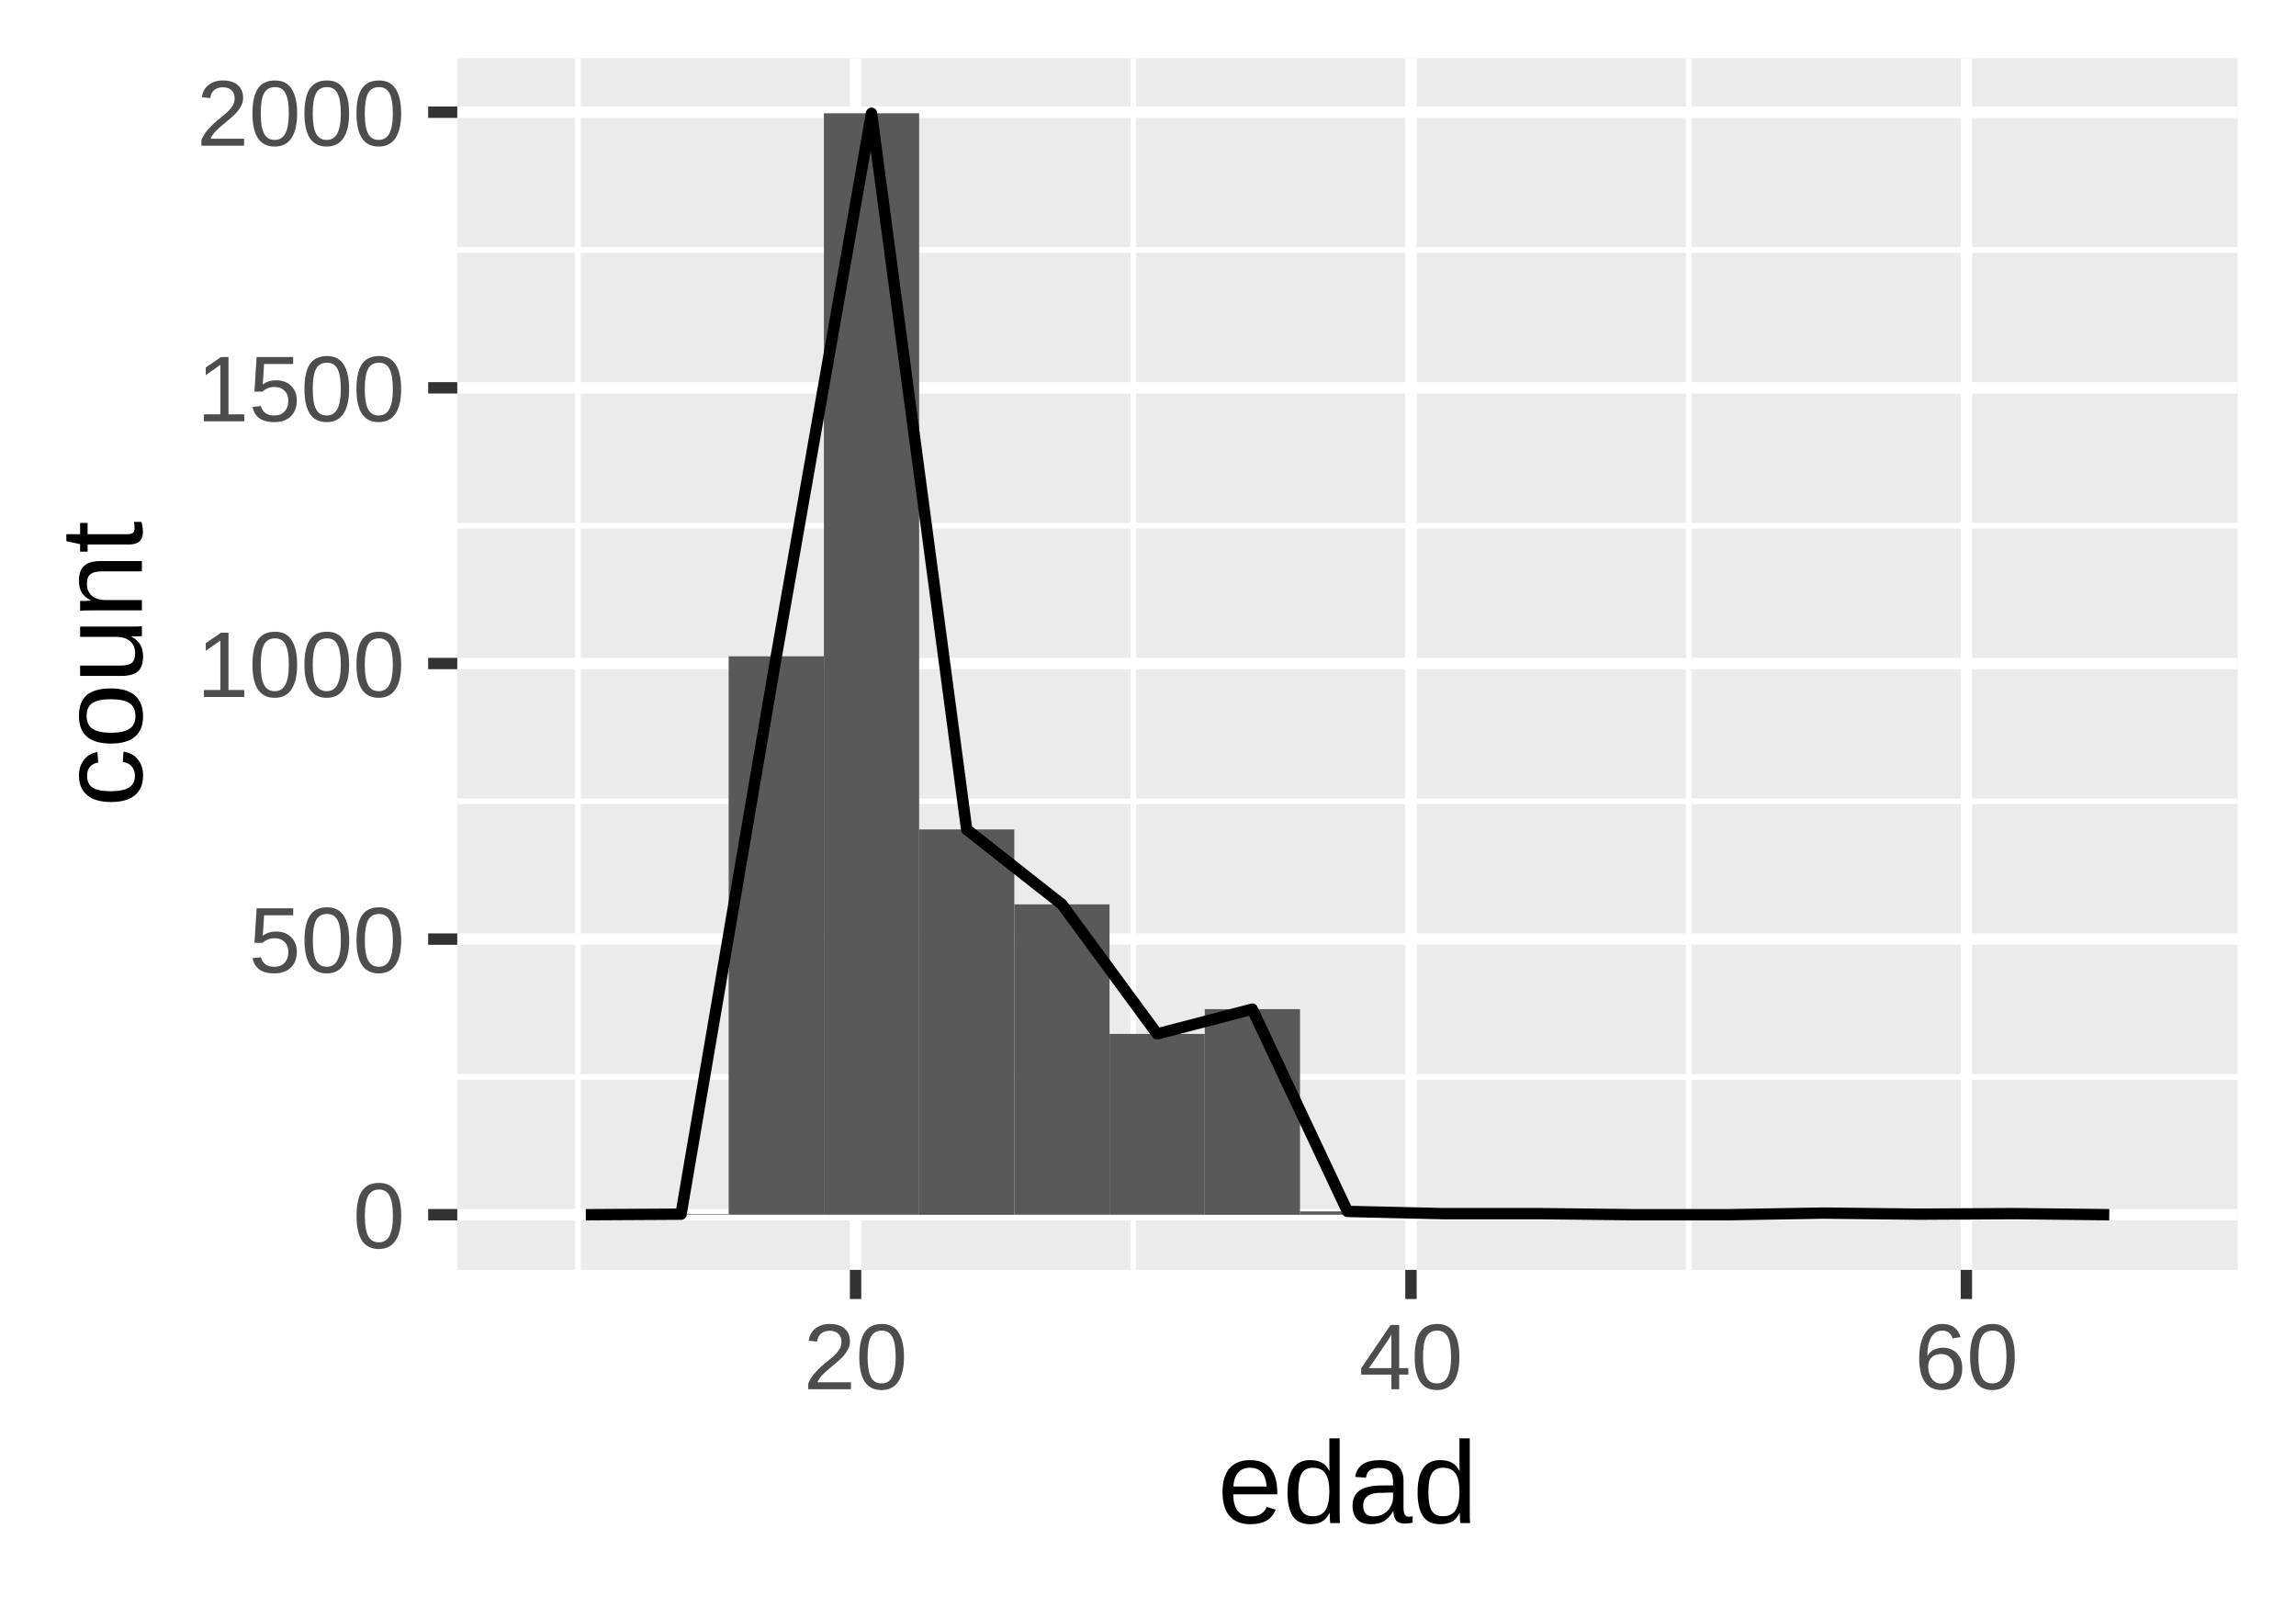
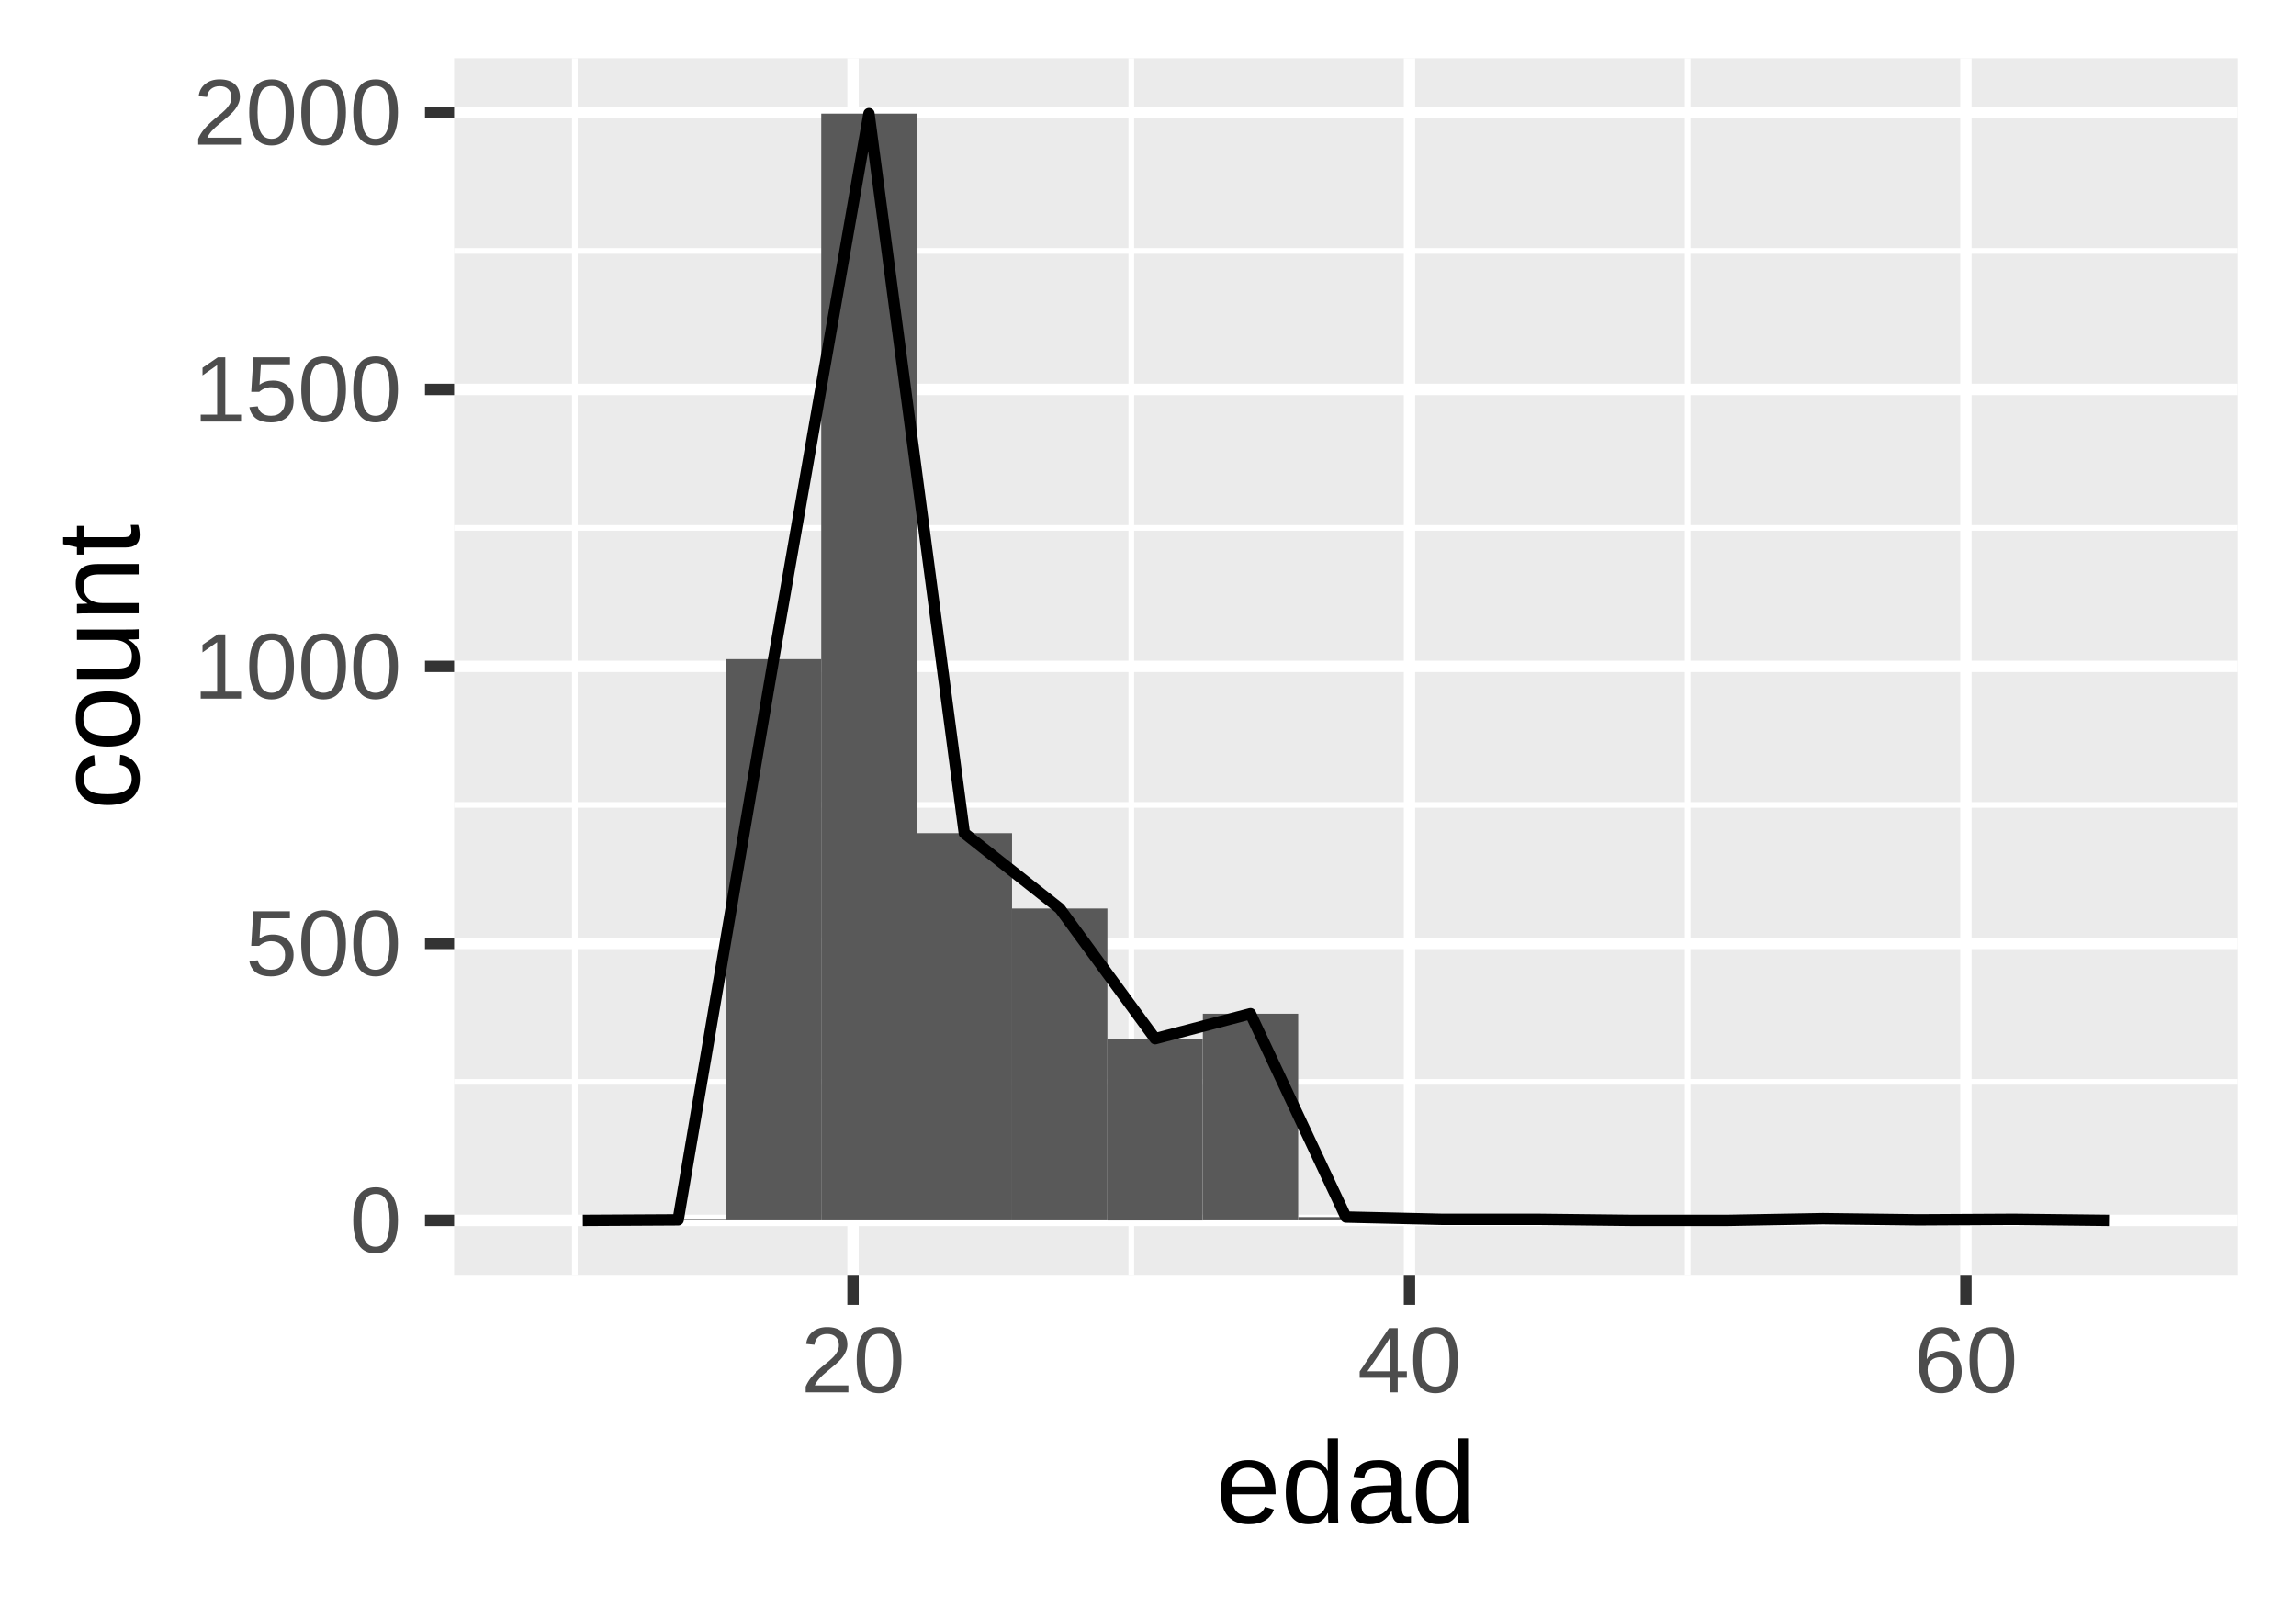
<svg xmlns="http://www.w3.org/2000/svg" viewBox="0 0 216.00 151.20">
  <defs>
    <style type="text/css">
    line, polyline, polygon, path, rect, circle {
      fill: none;
      stroke: #000000;
      stroke-linecap: round;
      stroke-linejoin: round;
      stroke-miterlimit: 10.00;
    }
  </style>
  </defs>
  <rect width="100%" height="100%" style="stroke: none; fill: #FFFFFF;" />
  <rect x="0.00" y="0.00" width="216.00" height="151.20" style="stroke-width: 1.07; stroke: #FFFFFF; fill: #FFFFFF;" />
  <defs>
-     <clipPath id="cpNDMuMDJ8MjEwLjUyfDExOS40OHw1LjQ4">
-       <rect x="43.02" y="5.48" width="167.50" height="114.00" />
+     <clipPath id="cpNDIuNzJ8MjEwLjUyfDEyMC4wM3w1LjQ4">
+       <rect x="42.72" y="5.48" width="167.81" height="114.55" />
    </clipPath>
  </defs>
-   <rect x="43.02" y="5.48" width="167.50" height="114.00" style="stroke-width: 1.07; stroke: none; fill: #EBEBEB;" clip-path="url(#cpNDMuMDJ8MjEwLjUyfDExOS40OHw1LjQ4)" />
-   <polyline points="43.02,101.33 210.52,101.33 " style="stroke-width: 0.53; stroke: #FFFFFF; stroke-linecap: butt;" clip-path="url(#cpNDMuMDJ8MjEwLjUyfDExOS40OHw1LjQ4)" />
-   <polyline points="43.02,75.39 210.52,75.39 " style="stroke-width: 0.53; stroke: #FFFFFF; stroke-linecap: butt;" clip-path="url(#cpNDMuMDJ8MjEwLjUyfDExOS40OHw1LjQ4)" />
-   <polyline points="43.02,49.46 210.52,49.46 " style="stroke-width: 0.53; stroke: #FFFFFF; stroke-linecap: butt;" clip-path="url(#cpNDMuMDJ8MjEwLjUyfDExOS40OHw1LjQ4)" />
-   <polyline points="43.02,23.52 210.52,23.52 " style="stroke-width: 0.53; stroke: #FFFFFF; stroke-linecap: butt;" clip-path="url(#cpNDMuMDJ8MjEwLjUyfDExOS40OHw1LjQ4)" />
-   <polyline points="54.37,119.48 54.37,5.48 " style="stroke-width: 0.53; stroke: #FFFFFF; stroke-linecap: butt;" clip-path="url(#cpNDMuMDJ8MjEwLjUyfDExOS40OHw1LjQ4)" />
-   <polyline points="106.62,119.48 106.62,5.48 " style="stroke-width: 0.53; stroke: #FFFFFF; stroke-linecap: butt;" clip-path="url(#cpNDMuMDJ8MjEwLjUyfDExOS40OHw1LjQ4)" />
-   <polyline points="158.87,119.48 158.87,5.48 " style="stroke-width: 0.53; stroke: #FFFFFF; stroke-linecap: butt;" clip-path="url(#cpNDMuMDJ8MjEwLjUyfDExOS40OHw1LjQ4)" />
-   <polyline points="43.02,114.29 210.52,114.29 " style="stroke-width: 1.07; stroke: #FFFFFF; stroke-linecap: butt;" clip-path="url(#cpNDMuMDJ8MjEwLjUyfDExOS40OHw1LjQ4)" />
-   <polyline points="43.02,88.36 210.52,88.36 " style="stroke-width: 1.07; stroke: #FFFFFF; stroke-linecap: butt;" clip-path="url(#cpNDMuMDJ8MjEwLjUyfDExOS40OHw1LjQ4)" />
-   <polyline points="43.02,62.43 210.52,62.43 " style="stroke-width: 1.07; stroke: #FFFFFF; stroke-linecap: butt;" clip-path="url(#cpNDMuMDJ8MjEwLjUyfDExOS40OHw1LjQ4)" />
-   <polyline points="43.02,36.49 210.52,36.49 " style="stroke-width: 1.07; stroke: #FFFFFF; stroke-linecap: butt;" clip-path="url(#cpNDMuMDJ8MjEwLjUyfDExOS40OHw1LjQ4)" />
-   <polyline points="43.02,10.56 210.52,10.56 " style="stroke-width: 1.07; stroke: #FFFFFF; stroke-linecap: butt;" clip-path="url(#cpNDMuMDJ8MjEwLjUyfDExOS40OHw1LjQ4)" />
-   <polyline points="80.49,119.48 80.49,5.48 " style="stroke-width: 1.07; stroke: #FFFFFF; stroke-linecap: butt;" clip-path="url(#cpNDMuMDJ8MjEwLjUyfDExOS40OHw1LjQ4)" />
-   <polyline points="132.74,119.48 132.74,5.48 " style="stroke-width: 1.07; stroke: #FFFFFF; stroke-linecap: butt;" clip-path="url(#cpNDMuMDJ8MjEwLjUyfDExOS40OHw1LjQ4)" />
-   <polyline points="184.99,119.48 184.99,5.48 " style="stroke-width: 1.07; stroke: #FFFFFF; stroke-linecap: butt;" clip-path="url(#cpNDMuMDJ8MjEwLjUyfDExOS40OHw1LjQ4)" />
-   <rect x="59.59" y="114.24" width="8.96" height="0.05" style="stroke-width: 1.07; stroke: none; stroke-linecap: square; stroke-linejoin: miter; fill: #595959;" clip-path="url(#cpNDMuMDJ8MjEwLjUyfDExOS40OHw1LjQ4)" />
-   <rect x="68.55" y="61.75" width="8.96" height="52.54" style="stroke-width: 1.07; stroke: none; stroke-linecap: square; stroke-linejoin: miter; fill: #595959;" clip-path="url(#cpNDMuMDJ8MjEwLjUyfDExOS40OHw1LjQ4)" />
-   <rect x="77.51" y="10.66" width="8.96" height="103.63" style="stroke-width: 1.07; stroke: none; stroke-linecap: square; stroke-linejoin: miter; fill: #595959;" clip-path="url(#cpNDMuMDJ8MjEwLjUyfDExOS40OHw1LjQ4)" />
-   <rect x="86.46" y="78.04" width="8.96" height="36.26" style="stroke-width: 1.07; stroke: none; stroke-linecap: square; stroke-linejoin: miter; fill: #595959;" clip-path="url(#cpNDMuMDJ8MjEwLjUyfDExOS40OHw1LjQ4)" />
-   <rect x="95.42" y="85.09" width="8.96" height="29.20" style="stroke-width: 1.07; stroke: none; stroke-linecap: square; stroke-linejoin: miter; fill: #595959;" clip-path="url(#cpNDMuMDJ8MjEwLjUyfDExOS40OHw1LjQ4)" />
-   <rect x="104.38" y="97.28" width="8.96" height="17.01" style="stroke-width: 1.07; stroke: none; stroke-linecap: square; stroke-linejoin: miter; fill: #595959;" clip-path="url(#cpNDMuMDJ8MjEwLjUyfDExOS40OHw1LjQ4)" />
-   <rect x="113.34" y="94.95" width="8.96" height="19.35" style="stroke-width: 1.07; stroke: none; stroke-linecap: square; stroke-linejoin: miter; fill: #595959;" clip-path="url(#cpNDMuMDJ8MjEwLjUyfDExOS40OHw1LjQ4)" />
-   <rect x="122.29" y="113.98" width="8.96" height="0.31" style="stroke-width: 1.07; stroke: none; stroke-linecap: square; stroke-linejoin: miter; fill: #595959;" clip-path="url(#cpNDMuMDJ8MjEwLjUyfDExOS40OHw1LjQ4)" />
-   <rect x="131.25" y="114.19" width="8.96" height="0.10" style="stroke-width: 1.07; stroke: none; stroke-linecap: square; stroke-linejoin: miter; fill: #595959;" clip-path="url(#cpNDMuMDJ8MjEwLjUyfDExOS40OHw1LjQ4)" />
-   <rect x="140.21" y="114.19" width="8.96" height="0.10" style="stroke-width: 1.07; stroke: none; stroke-linecap: square; stroke-linejoin: miter; fill: #595959;" clip-path="url(#cpNDMuMDJ8MjEwLjUyfDExOS40OHw1LjQ4)" />
-   <rect x="149.16" y="114.29" width="8.96" height="0.00" style="stroke-width: 1.07; stroke: none; stroke-linecap: square; stroke-linejoin: miter; fill: #595959;" clip-path="url(#cpNDMuMDJ8MjEwLjUyfDExOS40OHw1LjQ4)" />
-   <rect x="158.12" y="114.29" width="8.96" height="0.00" style="stroke-width: 1.07; stroke: none; stroke-linecap: square; stroke-linejoin: miter; fill: #595959;" clip-path="url(#cpNDMuMDJ8MjEwLjUyfDExOS40OHw1LjQ4)" />
-   <rect x="167.08" y="114.14" width="8.96" height="0.16" style="stroke-width: 1.07; stroke: none; stroke-linecap: square; stroke-linejoin: miter; fill: #595959;" clip-path="url(#cpNDMuMDJ8MjEwLjUyfDExOS40OHw1LjQ4)" />
-   <rect x="176.04" y="114.24" width="8.96" height="0.05" style="stroke-width: 1.07; stroke: none; stroke-linecap: square; stroke-linejoin: miter; fill: #595959;" clip-path="url(#cpNDMuMDJ8MjEwLjUyfDExOS40OHw1LjQ4)" />
-   <rect x="184.99" y="114.19" width="8.96" height="0.10" style="stroke-width: 1.07; stroke: none; stroke-linecap: square; stroke-linejoin: miter; fill: #595959;" clip-path="url(#cpNDMuMDJ8MjEwLjUyfDExOS40OHw1LjQ4)" />
-   <polyline points="55.11,114.29 64.07,114.24 73.03,61.75 81.99,10.66 90.94,78.04 99.90,85.09 108.86,97.28 117.81,94.95 126.77,113.98 135.73,114.19 144.69,114.19 153.64,114.29 162.60,114.29 171.56,114.14 180.51,114.24 189.47,114.19 198.43,114.29 " style="stroke-width: 1.07; stroke-linecap: butt;" clip-path="url(#cpNDMuMDJ8MjEwLjUyfDExOS40OHw1LjQ4)" />
+   <rect x="42.72" y="5.48" width="167.81" height="114.55" style="stroke-width: 1.07; stroke: none; fill: #EBEBEB;" clip-path="url(#cpNDIuNzJ8MjEwLjUyfDEyMC4wM3w1LjQ4)" />
+   <polyline points="42.72,101.79 210.52,101.79 " style="stroke-width: 0.53; stroke: #FFFFFF; stroke-linecap: butt;" clip-path="url(#cpNDIuNzJ8MjEwLjUyfDEyMC4wM3w1LjQ4)" />
+   <polyline points="42.72,75.73 210.52,75.73 " style="stroke-width: 0.53; stroke: #FFFFFF; stroke-linecap: butt;" clip-path="url(#cpNDIuNzJ8MjEwLjUyfDEyMC4wM3w1LjQ4)" />
+   <polyline points="42.72,49.67 210.52,49.67 " style="stroke-width: 0.53; stroke: #FFFFFF; stroke-linecap: butt;" clip-path="url(#cpNDIuNzJ8MjEwLjUyfDEyMC4wM3w1LjQ4)" />
+   <polyline points="42.72,23.61 210.52,23.61 " style="stroke-width: 0.53; stroke: #FFFFFF; stroke-linecap: butt;" clip-path="url(#cpNDIuNzJ8MjEwLjUyfDEyMC4wM3w1LjQ4)" />
+   <polyline points="54.08,120.03 54.08,5.48 " style="stroke-width: 0.53; stroke: #FFFFFF; stroke-linecap: butt;" clip-path="url(#cpNDIuNzJ8MjEwLjUyfDEyMC4wM3w1LjQ4)" />
+   <polyline points="106.43,120.03 106.43,5.48 " style="stroke-width: 0.53; stroke: #FFFFFF; stroke-linecap: butt;" clip-path="url(#cpNDIuNzJ8MjEwLjUyfDEyMC4wM3w1LjQ4)" />
+   <polyline points="158.77,120.03 158.77,5.48 " style="stroke-width: 0.53; stroke: #FFFFFF; stroke-linecap: butt;" clip-path="url(#cpNDIuNzJ8MjEwLjUyfDEyMC4wM3w1LjQ4)" />
+   <polyline points="42.72,114.82 210.52,114.82 " style="stroke-width: 1.07; stroke: #FFFFFF; stroke-linecap: butt;" clip-path="url(#cpNDIuNzJ8MjEwLjUyfDEyMC4wM3w1LjQ4)" />
+   <polyline points="42.72,88.76 210.52,88.76 " style="stroke-width: 1.07; stroke: #FFFFFF; stroke-linecap: butt;" clip-path="url(#cpNDIuNzJ8MjEwLjUyfDEyMC4wM3w1LjQ4)" />
+   <polyline points="42.72,62.70 210.52,62.70 " style="stroke-width: 1.07; stroke: #FFFFFF; stroke-linecap: butt;" clip-path="url(#cpNDIuNzJ8MjEwLjUyfDEyMC4wM3w1LjQ4)" />
+   <polyline points="42.72,36.64 210.52,36.64 " style="stroke-width: 1.07; stroke: #FFFFFF; stroke-linecap: butt;" clip-path="url(#cpNDIuNzJ8MjEwLjUyfDEyMC4wM3w1LjQ4)" />
+   <polyline points="42.72,10.58 210.52,10.58 " style="stroke-width: 1.07; stroke: #FFFFFF; stroke-linecap: butt;" clip-path="url(#cpNDIuNzJ8MjEwLjUyfDEyMC4wM3w1LjQ4)" />
+   <polyline points="80.25,120.03 80.25,5.48 " style="stroke-width: 1.07; stroke: #FFFFFF; stroke-linecap: butt;" clip-path="url(#cpNDIuNzJ8MjEwLjUyfDEyMC4wM3w1LjQ4)" />
+   <polyline points="132.60,120.03 132.60,5.48 " style="stroke-width: 1.07; stroke: #FFFFFF; stroke-linecap: butt;" clip-path="url(#cpNDIuNzJ8MjEwLjUyfDEyMC4wM3w1LjQ4)" />
+   <polyline points="184.95,120.03 184.95,5.48 " style="stroke-width: 1.07; stroke: #FFFFFF; stroke-linecap: butt;" clip-path="url(#cpNDIuNzJ8MjEwLjUyfDEyMC4wM3w1LjQ4)" />
+   <rect x="59.32" y="114.77" width="8.97" height="0.05" style="stroke-width: 1.07; stroke: none; stroke-linecap: square; stroke-linejoin: miter; fill: #595959;" clip-path="url(#cpNDIuNzJ8MjEwLjUyfDEyMC4wM3w1LjQ4)" />
+   <rect x="68.29" y="62.02" width="8.97" height="52.80" style="stroke-width: 1.07; stroke: none; stroke-linecap: square; stroke-linejoin: miter; fill: #595959;" clip-path="url(#cpNDIuNzJ8MjEwLjUyfDEyMC4wM3w1LjQ4)" />
+   <rect x="77.26" y="10.69" width="8.97" height="104.13" style="stroke-width: 1.07; stroke: none; stroke-linecap: square; stroke-linejoin: miter; fill: #595959;" clip-path="url(#cpNDIuNzJ8MjEwLjUyfDEyMC4wM3w1LjQ4)" />
+   <rect x="86.24" y="78.39" width="8.97" height="36.43" style="stroke-width: 1.07; stroke: none; stroke-linecap: square; stroke-linejoin: miter; fill: #595959;" clip-path="url(#cpNDIuNzJ8MjEwLjUyfDEyMC4wM3w1LjQ4)" />
+   <rect x="95.21" y="85.48" width="8.97" height="29.34" style="stroke-width: 1.07; stroke: none; stroke-linecap: square; stroke-linejoin: miter; fill: #595959;" clip-path="url(#cpNDIuNzJ8MjEwLjUyfDEyMC4wM3w1LjQ4)" />
+   <rect x="104.18" y="97.73" width="8.97" height="17.10" style="stroke-width: 1.07; stroke: none; stroke-linecap: square; stroke-linejoin: miter; fill: #595959;" clip-path="url(#cpNDIuNzJ8MjEwLjUyfDEyMC4wM3w1LjQ4)" />
+   <rect x="113.16" y="95.38" width="8.97" height="19.44" style="stroke-width: 1.07; stroke: none; stroke-linecap: square; stroke-linejoin: miter; fill: #595959;" clip-path="url(#cpNDIuNzJ8MjEwLjUyfDEyMC4wM3w1LjQ4)" />
+   <rect x="122.13" y="114.51" width="8.97" height="0.31" style="stroke-width: 1.07; stroke: none; stroke-linecap: square; stroke-linejoin: miter; fill: #595959;" clip-path="url(#cpNDIuNzJ8MjEwLjUyfDEyMC4wM3w1LjQ4)" />
+   <rect x="131.10" y="114.72" width="8.97" height="0.10" style="stroke-width: 1.07; stroke: none; stroke-linecap: square; stroke-linejoin: miter; fill: #595959;" clip-path="url(#cpNDIuNzJ8MjEwLjUyfDEyMC4wM3w1LjQ4)" />
+   <rect x="140.08" y="114.72" width="8.97" height="0.10" style="stroke-width: 1.07; stroke: none; stroke-linecap: square; stroke-linejoin: miter; fill: #595959;" clip-path="url(#cpNDIuNzJ8MjEwLjUyfDEyMC4wM3w1LjQ4)" />
+   <rect x="149.05" y="114.82" width="8.97" height="0.00" style="stroke-width: 1.07; stroke: none; stroke-linecap: square; stroke-linejoin: miter; fill: #595959;" clip-path="url(#cpNDIuNzJ8MjEwLjUyfDEyMC4wM3w1LjQ4)" />
+   <rect x="158.03" y="114.82" width="8.97" height="0.00" style="stroke-width: 1.07; stroke: none; stroke-linecap: square; stroke-linejoin: miter; fill: #595959;" clip-path="url(#cpNDIuNzJ8MjEwLjUyfDEyMC4wM3w1LjQ4)" />
+   <rect x="167.00" y="114.66" width="8.97" height="0.16" style="stroke-width: 1.07; stroke: none; stroke-linecap: square; stroke-linejoin: miter; fill: #595959;" clip-path="url(#cpNDIuNzJ8MjEwLjUyfDEyMC4wM3w1LjQ4)" />
+   <rect x="175.97" y="114.77" width="8.97" height="0.05" style="stroke-width: 1.07; stroke: none; stroke-linecap: square; stroke-linejoin: miter; fill: #595959;" clip-path="url(#cpNDIuNzJ8MjEwLjUyfDEyMC4wM3w1LjQ4)" />
+   <rect x="184.95" y="114.72" width="8.97" height="0.10" style="stroke-width: 1.07; stroke: none; stroke-linecap: square; stroke-linejoin: miter; fill: #595959;" clip-path="url(#cpNDIuNzJ8MjEwLjUyfDEyMC4wM3w1LjQ4)" />
+   <polyline points="54.83,114.82 63.80,114.77 72.78,62.02 81.75,10.69 90.72,78.39 99.70,85.48 108.67,97.73 117.64,95.38 126.62,114.51 135.59,114.72 144.56,114.72 153.54,114.82 162.51,114.82 171.49,114.66 180.46,114.77 189.43,114.72 198.41,114.82 " style="stroke-width: 1.07; stroke-linecap: butt;" clip-path="url(#cpNDIuNzJ8MjEwLjUyfDEyMC4wM3w1LjQ4)" />
  <defs>
    <clipPath id="cpMC4wMHwyMTYuMDB8MTUxLjIwfDAuMDA=">
      <rect x="0.00" y="0.00" width="216.00" height="151.20" />
    </clipPath>
  </defs>
  <g clip-path="url(#cpMC4wMHwyMTYuMDB8MTUxLjIwfDAuMDA=)">
-     <text x="33.20" y="117.44" style="font-size: 8.80px; fill: #4D4D4D; font-family: Arial;" textLength="4.89px" lengthAdjust="spacingAndGlyphs">0</text>
+     <text x="32.89" y="117.85" style="font-size: 8.80px; fill: #4D4D4D; font-family: Arimo;" textLength="4.89px" lengthAdjust="spacingAndGlyphs">0</text>
  </g>
  <g clip-path="url(#cpMC4wMHwyMTYuMDB8MTUxLjIwfDAuMDA=)">
-     <text x="23.41" y="91.51" style="font-size: 8.80px; fill: #4D4D4D; font-family: Arial;" textLength="14.68px" lengthAdjust="spacingAndGlyphs">500</text>
+     <text x="23.10" y="91.79" style="font-size: 8.80px; fill: #4D4D4D; font-family: Arimo;" textLength="14.68px" lengthAdjust="spacingAndGlyphs">500</text>
  </g>
  <g clip-path="url(#cpMC4wMHwyMTYuMDB8MTUxLjIwfDAuMDA=)">
-     <text x="18.51" y="65.58" style="font-size: 8.80px; fill: #4D4D4D; font-family: Arial;" textLength="19.58px" lengthAdjust="spacingAndGlyphs">1000</text>
+     <text x="18.21" y="65.73" style="font-size: 8.80px; fill: #4D4D4D; font-family: Arimo;" textLength="19.58px" lengthAdjust="spacingAndGlyphs">1000</text>
  </g>
  <g clip-path="url(#cpMC4wMHwyMTYuMDB8MTUxLjIwfDAuMDA=)">
-     <text x="18.51" y="39.64" style="font-size: 8.80px; fill: #4D4D4D; font-family: Arial;" textLength="19.58px" lengthAdjust="spacingAndGlyphs">1500</text>
+     <text x="18.21" y="39.67" style="font-size: 8.80px; fill: #4D4D4D; font-family: Arimo;" textLength="19.58px" lengthAdjust="spacingAndGlyphs">1500</text>
  </g>
  <g clip-path="url(#cpMC4wMHwyMTYuMDB8MTUxLjIwfDAuMDA=)">
-     <text x="18.51" y="13.71" style="font-size: 8.80px; fill: #4D4D4D; font-family: Arial;" textLength="19.58px" lengthAdjust="spacingAndGlyphs">2000</text>
+     <text x="18.21" y="13.61" style="font-size: 8.80px; fill: #4D4D4D; font-family: Arimo;" textLength="19.58px" lengthAdjust="spacingAndGlyphs">2000</text>
  </g>
-   <polyline points="40.28,114.29 43.02,114.29 " style="stroke-width: 1.07; stroke: #333333; stroke-linecap: butt;" clip-path="url(#cpMC4wMHwyMTYuMDB8MTUxLjIwfDAuMDA=)" />
-   <polyline points="40.28,88.36 43.02,88.36 " style="stroke-width: 1.07; stroke: #333333; stroke-linecap: butt;" clip-path="url(#cpMC4wMHwyMTYuMDB8MTUxLjIwfDAuMDA=)" />
-   <polyline points="40.28,62.43 43.02,62.43 " style="stroke-width: 1.07; stroke: #333333; stroke-linecap: butt;" clip-path="url(#cpMC4wMHwyMTYuMDB8MTUxLjIwfDAuMDA=)" />
-   <polyline points="40.28,36.49 43.02,36.49 " style="stroke-width: 1.07; stroke: #333333; stroke-linecap: butt;" clip-path="url(#cpMC4wMHwyMTYuMDB8MTUxLjIwfDAuMDA=)" />
-   <polyline points="40.28,10.56 43.02,10.56 " style="stroke-width: 1.07; stroke: #333333; stroke-linecap: butt;" clip-path="url(#cpMC4wMHwyMTYuMDB8MTUxLjIwfDAuMDA=)" />
-   <polyline points="80.49,122.22 80.49,119.48 " style="stroke-width: 1.07; stroke: #333333; stroke-linecap: butt;" clip-path="url(#cpMC4wMHwyMTYuMDB8MTUxLjIwfDAuMDA=)" />
-   <polyline points="132.74,122.22 132.74,119.48 " style="stroke-width: 1.07; stroke: #333333; stroke-linecap: butt;" clip-path="url(#cpMC4wMHwyMTYuMDB8MTUxLjIwfDAuMDA=)" />
-   <polyline points="184.99,122.22 184.99,119.48 " style="stroke-width: 1.07; stroke: #333333; stroke-linecap: butt;" clip-path="url(#cpMC4wMHwyMTYuMDB8MTUxLjIwfDAuMDA=)" />
+   <polyline points="39.98,114.82 42.72,114.82 " style="stroke-width: 1.07; stroke: #333333; stroke-linecap: butt;" clip-path="url(#cpMC4wMHwyMTYuMDB8MTUxLjIwfDAuMDA=)" />
+   <polyline points="39.98,88.76 42.72,88.76 " style="stroke-width: 1.07; stroke: #333333; stroke-linecap: butt;" clip-path="url(#cpMC4wMHwyMTYuMDB8MTUxLjIwfDAuMDA=)" />
+   <polyline points="39.98,62.70 42.72,62.70 " style="stroke-width: 1.07; stroke: #333333; stroke-linecap: butt;" clip-path="url(#cpMC4wMHwyMTYuMDB8MTUxLjIwfDAuMDA=)" />
+   <polyline points="39.98,36.64 42.72,36.64 " style="stroke-width: 1.07; stroke: #333333; stroke-linecap: butt;" clip-path="url(#cpMC4wMHwyMTYuMDB8MTUxLjIwfDAuMDA=)" />
+   <polyline points="39.98,10.58 42.72,10.58 " style="stroke-width: 1.07; stroke: #333333; stroke-linecap: butt;" clip-path="url(#cpMC4wMHwyMTYuMDB8MTUxLjIwfDAuMDA=)" />
+   <polyline points="80.25,122.77 80.25,120.03 " style="stroke-width: 1.07; stroke: #333333; stroke-linecap: butt;" clip-path="url(#cpMC4wMHwyMTYuMDB8MTUxLjIwfDAuMDA=)" />
+   <polyline points="132.60,122.77 132.60,120.03 " style="stroke-width: 1.07; stroke: #333333; stroke-linecap: butt;" clip-path="url(#cpMC4wMHwyMTYuMDB8MTUxLjIwfDAuMDA=)" />
+   <polyline points="184.95,122.77 184.95,120.03 " style="stroke-width: 1.07; stroke: #333333; stroke-linecap: butt;" clip-path="url(#cpMC4wMHwyMTYuMDB8MTUxLjIwfDAuMDA=)" />
  <g clip-path="url(#cpMC4wMHwyMTYuMDB8MTUxLjIwfDAuMDA=)">
-     <text x="75.60" y="130.71" style="font-size: 8.80px; fill: #4D4D4D; font-family: Arial;" textLength="9.79px" lengthAdjust="spacingAndGlyphs">20</text>
+     <text x="75.36" y="131.01" style="font-size: 8.80px; fill: #4D4D4D; font-family: Arimo;" textLength="9.79px" lengthAdjust="spacingAndGlyphs">20</text>
  </g>
  <g clip-path="url(#cpMC4wMHwyMTYuMDB8MTUxLjIwfDAuMDA=)">
-     <text x="127.85" y="130.71" style="font-size: 8.80px; fill: #4D4D4D; font-family: Arial;" textLength="9.79px" lengthAdjust="spacingAndGlyphs">40</text>
+     <text x="127.71" y="131.01" style="font-size: 8.80px; fill: #4D4D4D; font-family: Arimo;" textLength="9.79px" lengthAdjust="spacingAndGlyphs">40</text>
  </g>
  <g clip-path="url(#cpMC4wMHwyMTYuMDB8MTUxLjIwfDAuMDA=)">
-     <text x="180.10" y="130.71" style="font-size: 8.80px; fill: #4D4D4D; font-family: Arial;" textLength="9.79px" lengthAdjust="spacingAndGlyphs">60</text>
+     <text x="180.05" y="131.01" style="font-size: 8.80px; fill: #4D4D4D; font-family: Arimo;" textLength="9.79px" lengthAdjust="spacingAndGlyphs">60</text>
  </g>
  <g clip-path="url(#cpMC4wMHwyMTYuMDB8MTUxLjIwfDAuMDA=)">
-     <text x="114.54" y="143.30" style="font-size: 11.00px; font-family: Arial;" textLength="24.47px" lengthAdjust="spacingAndGlyphs">edad</text>
+     <text x="114.38" y="143.30" style="font-size: 11.00px; font-family: Arimo;" textLength="24.47px" lengthAdjust="spacingAndGlyphs">edad</text>
  </g>
  <g clip-path="url(#cpMC4wMHwyMTYuMDB8MTUxLjIwfDAuMDA=)">
-     <text transform="translate(13.35,75.93) rotate(-90)" style="font-size: 11.00px; font-family: Arial;" textLength="26.91px" lengthAdjust="spacingAndGlyphs">count</text>
+     <text transform="translate(13.05,76.21) rotate(-90)" style="font-size: 11.00px; font-family: Arimo;" textLength="26.91px" lengthAdjust="spacingAndGlyphs">count</text>
  </g>
</svg>
